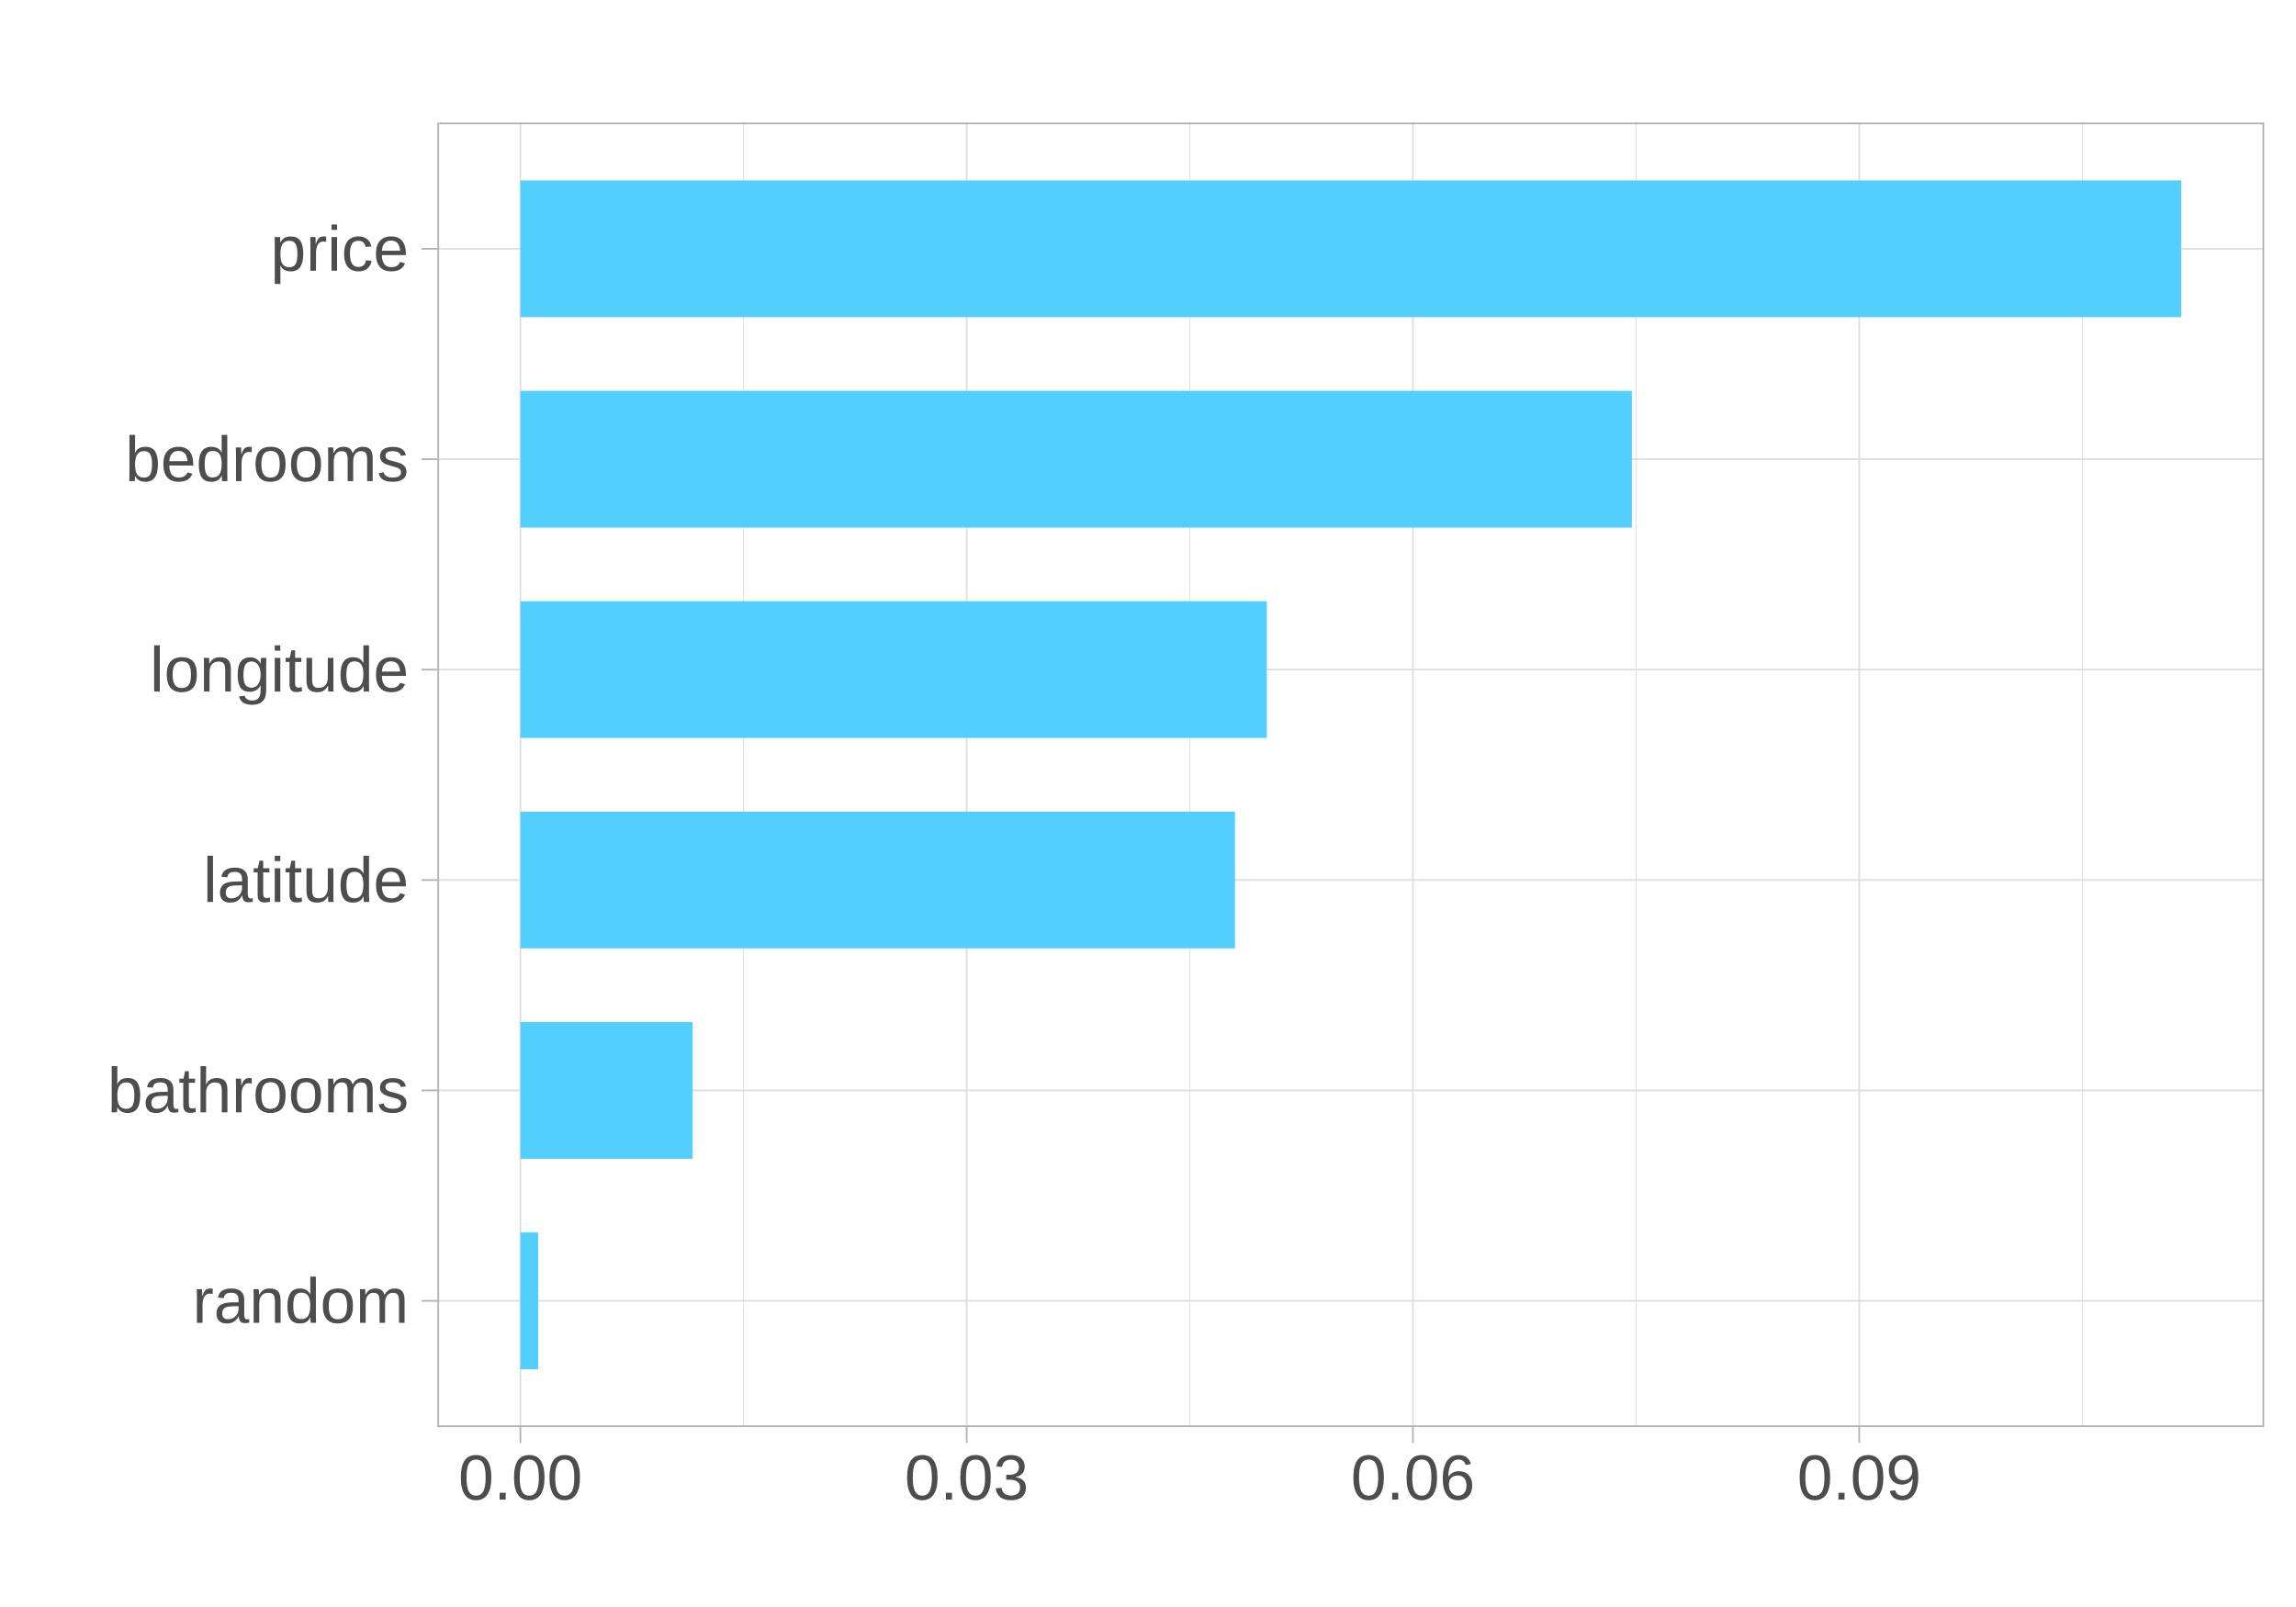
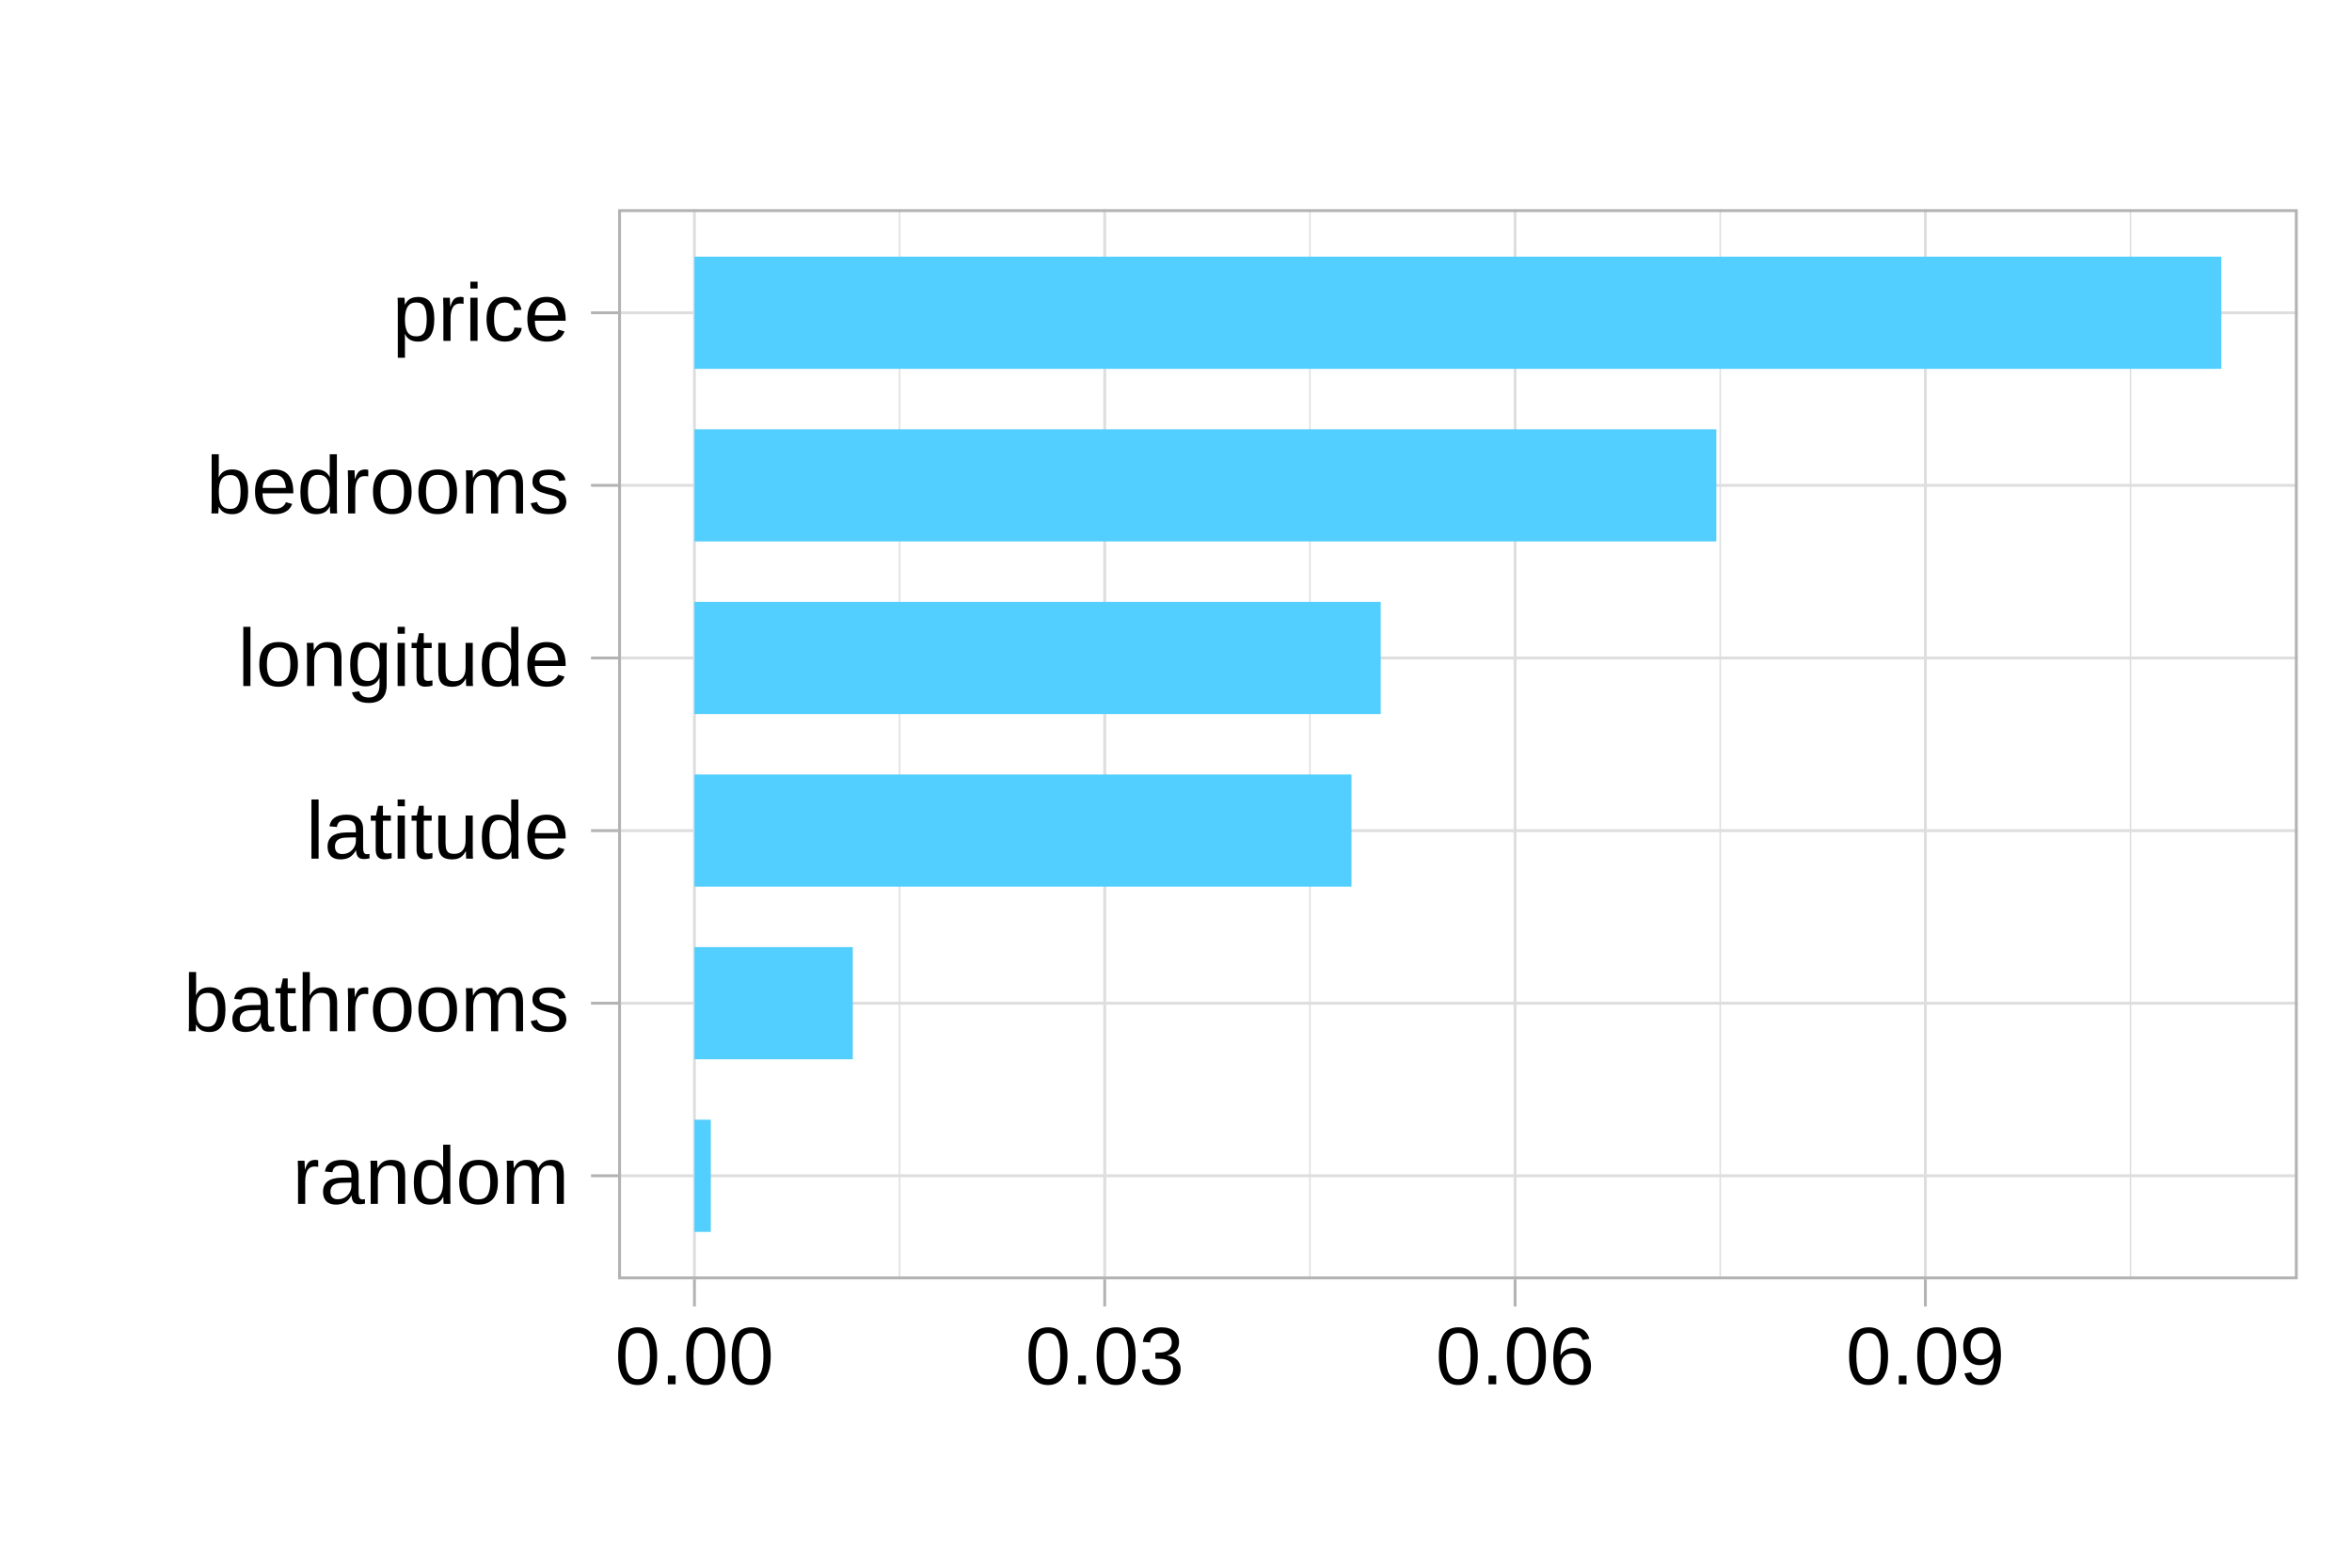
- <svg xmlns="http://www.w3.org/2000/svg" viewBox="0 0 720.00 504.00">
+ <svg xmlns="http://www.w3.org/2000/svg" viewBox="0 0 432.00 288.00">
  <defs>
    <style type="text/css">
    line, polyline, path, rect, circle {
      fill: none;
      stroke: #000000;
      stroke-linecap: round;
      stroke-linejoin: round;
      stroke-miterlimit: 10.00;
    }
  </style>
  </defs>
  <rect width="100%" height="100%" style="stroke: none; fill: #FFFFFF;" />
-   <rect x="0.00" y="0.00" width="720.00" height="504.00" style="stroke-width: 1.07; stroke: #FFFFFF; fill: #FFFFFF;" />
+   <rect x="-0.00" y="0.00" width="432.00" height="288.00" style="stroke-width: 1.07; stroke: #FFFFFF; fill: #FFFFFF;" />
  <defs>
-     <clipPath id="cpMTM3LjE0OXw3MTAuMDM3fDQ0Ny41Nzd8MzguNDMzNA==">
-       <rect x="137.15" y="38.43" width="572.89" height="409.14" />
+     <clipPath id="cpMTEzLjUyNnw0MjIuMDM3fDIzNS4wM3wzOC40MzM0">
+       <rect x="113.53" y="38.43" width="308.51" height="196.60" />
    </clipPath>
  </defs>
-   <rect x="137.15" y="38.43" width="572.89" height="409.14" style="stroke-width: 1.07; stroke: none; fill: #FFFFFF;" clip-path="url(#cpMTM3LjE0OXw3MTAuMDM3fDQ0Ny41Nzd8MzguNDMzNA==)" />
-   <polyline points="233.16,447.58 233.16,38.43 " style="stroke-width: 0.27; stroke: #DEDEDE; stroke-linecap: butt;" clip-path="url(#cpMTM3LjE0OXw3MTAuMDM3fDQ0Ny41Nzd8MzguNDMzNA==)" />
-   <polyline points="373.11,447.58 373.11,38.43 " style="stroke-width: 0.27; stroke: #DEDEDE; stroke-linecap: butt;" clip-path="url(#cpMTM3LjE0OXw3MTAuMDM3fDQ0Ny41Nzd8MzguNDMzNA==)" />
-   <polyline points="513.06,447.58 513.06,38.43 " style="stroke-width: 0.27; stroke: #DEDEDE; stroke-linecap: butt;" clip-path="url(#cpMTM3LjE0OXw3MTAuMDM3fDQ0Ny41Nzd8MzguNDMzNA==)" />
-   <polyline points="653.00,447.58 653.00,38.43 " style="stroke-width: 0.27; stroke: #DEDEDE; stroke-linecap: butt;" clip-path="url(#cpMTM3LjE0OXw3MTAuMDM3fDQ0Ny41Nzd8MzguNDMzNA==)" />
-   <polyline points="137.15,407.98 710.04,407.98 " style="stroke-width: 0.53; stroke: #DEDEDE; stroke-linecap: butt;" clip-path="url(#cpMTM3LjE0OXw3MTAuMDM3fDQ0Ny41Nzd8MzguNDMzNA==)" />
-   <polyline points="137.15,341.99 710.04,341.99 " style="stroke-width: 0.53; stroke: #DEDEDE; stroke-linecap: butt;" clip-path="url(#cpMTM3LjE0OXw3MTAuMDM3fDQ0Ny41Nzd8MzguNDMzNA==)" />
-   <polyline points="137.15,276.00 710.04,276.00 " style="stroke-width: 0.53; stroke: #DEDEDE; stroke-linecap: butt;" clip-path="url(#cpMTM3LjE0OXw3MTAuMDM3fDQ0Ny41Nzd8MzguNDMzNA==)" />
-   <polyline points="137.15,210.01 710.04,210.01 " style="stroke-width: 0.53; stroke: #DEDEDE; stroke-linecap: butt;" clip-path="url(#cpMTM3LjE0OXw3MTAuMDM3fDQ0Ny41Nzd8MzguNDMzNA==)" />
-   <polyline points="137.15,144.02 710.04,144.02 " style="stroke-width: 0.53; stroke: #DEDEDE; stroke-linecap: butt;" clip-path="url(#cpMTM3LjE0OXw3MTAuMDM3fDQ0Ny41Nzd8MzguNDMzNA==)" />
-   <polyline points="137.15,78.03 710.04,78.03 " style="stroke-width: 0.53; stroke: #DEDEDE; stroke-linecap: butt;" clip-path="url(#cpMTM3LjE0OXw3MTAuMDM3fDQ0Ny41Nzd8MzguNDMzNA==)" />
-   <polyline points="163.19,447.58 163.19,38.43 " style="stroke-width: 0.53; stroke: #DEDEDE; stroke-linecap: butt;" clip-path="url(#cpMTM3LjE0OXw3MTAuMDM3fDQ0Ny41Nzd8MzguNDMzNA==)" />
-   <polyline points="303.14,447.58 303.14,38.43 " style="stroke-width: 0.53; stroke: #DEDEDE; stroke-linecap: butt;" clip-path="url(#cpMTM3LjE0OXw3MTAuMDM3fDQ0Ny41Nzd8MzguNDMzNA==)" />
-   <polyline points="443.08,447.58 443.08,38.43 " style="stroke-width: 0.53; stroke: #DEDEDE; stroke-linecap: butt;" clip-path="url(#cpMTM3LjE0OXw3MTAuMDM3fDQ0Ny41Nzd8MzguNDMzNA==)" />
-   <polyline points="583.03,447.58 583.03,38.43 " style="stroke-width: 0.53; stroke: #DEDEDE; stroke-linecap: butt;" clip-path="url(#cpMTM3LjE0OXw3MTAuMDM3fDQ0Ny41Nzd8MzguNDMzNA==)" />
-   <rect x="163.19" y="386.54" width="5.59" height="42.89" style="stroke-width: 1.07; stroke: none; stroke-linecap: butt; fill: #53CFFF;" clip-path="url(#cpMTM3LjE0OXw3MTAuMDM3fDQ0Ny41Nzd8MzguNDMzNA==)" />
-   <rect x="163.19" y="320.54" width="54.02" height="42.89" style="stroke-width: 1.07; stroke: none; stroke-linecap: butt; fill: #53CFFF;" clip-path="url(#cpMTM3LjE0OXw3MTAuMDM3fDQ0Ny41Nzd8MzguNDMzNA==)" />
-   <rect x="163.19" y="254.55" width="224.10" height="42.89" style="stroke-width: 1.07; stroke: none; stroke-linecap: butt; fill: #53CFFF;" clip-path="url(#cpMTM3LjE0OXw3MTAuMDM3fDQ0Ny41Nzd8MzguNDMzNA==)" />
-   <rect x="163.19" y="188.56" width="234.07" height="42.89" style="stroke-width: 1.07; stroke: none; stroke-linecap: butt; fill: #53CFFF;" clip-path="url(#cpMTM3LjE0OXw3MTAuMDM3fDQ0Ny41Nzd8MzguNDMzNA==)" />
-   <rect x="163.19" y="122.57" width="348.55" height="42.89" style="stroke-width: 1.07; stroke: none; stroke-linecap: butt; fill: #53CFFF;" clip-path="url(#cpMTM3LjE0OXw3MTAuMDM3fDQ0Ny41Nzd8MzguNDMzNA==)" />
-   <rect x="163.19" y="56.58" width="520.81" height="42.89" style="stroke-width: 1.07; stroke: none; stroke-linecap: butt; fill: #53CFFF;" clip-path="url(#cpMTM3LjE0OXw3MTAuMDM3fDQ0Ny41Nzd8MzguNDMzNA==)" />
-   <rect x="137.15" y="38.43" width="572.89" height="409.14" style="stroke-width: 1.07; stroke: #B3B3B3;" clip-path="url(#cpMTM3LjE0OXw3MTAuMDM3fDQ0Ny41Nzd8MzguNDMzNA==)" />
+   <rect x="113.53" y="38.43" width="308.51" height="196.60" style="stroke-width: 1.07; stroke: none; fill: #FFFFFF;" clip-path="url(#cpMTEzLjUyNnw0MjIuMDM3fDIzNS4wM3wzOC40MzM0)" />
+   <polyline points="165.23,235.03 165.23,38.43 " style="stroke-width: 0.27; stroke: #DEDEDE; stroke-linecap: butt;" clip-path="url(#cpMTEzLjUyNnw0MjIuMDM3fDIzNS4wM3wzOC40MzM0)" />
+   <polyline points="240.60,235.03 240.60,38.43 " style="stroke-width: 0.27; stroke: #DEDEDE; stroke-linecap: butt;" clip-path="url(#cpMTEzLjUyNnw0MjIuMDM3fDIzNS4wM3wzOC40MzM0)" />
+   <polyline points="315.96,235.03 315.96,38.43 " style="stroke-width: 0.27; stroke: #DEDEDE; stroke-linecap: butt;" clip-path="url(#cpMTEzLjUyNnw0MjIuMDM3fDIzNS4wM3wzOC40MzM0)" />
+   <polyline points="391.32,235.03 391.32,38.43 " style="stroke-width: 0.27; stroke: #DEDEDE; stroke-linecap: butt;" clip-path="url(#cpMTEzLjUyNnw0MjIuMDM3fDIzNS4wM3wzOC40MzM0)" />
+   <polyline points="113.53,216.00 422.04,216.00 " style="stroke-width: 0.53; stroke: #DEDEDE; stroke-linecap: butt;" clip-path="url(#cpMTEzLjUyNnw0MjIuMDM3fDIzNS4wM3wzOC40MzM0)" />
+   <polyline points="113.53,184.30 422.04,184.30 " style="stroke-width: 0.53; stroke: #DEDEDE; stroke-linecap: butt;" clip-path="url(#cpMTEzLjUyNnw0MjIuMDM3fDIzNS4wM3wzOC40MzM0)" />
+   <polyline points="113.53,152.59 422.04,152.59 " style="stroke-width: 0.53; stroke: #DEDEDE; stroke-linecap: butt;" clip-path="url(#cpMTEzLjUyNnw0MjIuMDM3fDIzNS4wM3wzOC40MzM0)" />
+   <polyline points="113.53,120.88 422.04,120.88 " style="stroke-width: 0.53; stroke: #DEDEDE; stroke-linecap: butt;" clip-path="url(#cpMTEzLjUyNnw0MjIuMDM3fDIzNS4wM3wzOC40MzM0)" />
+   <polyline points="113.53,89.17 422.04,89.17 " style="stroke-width: 0.53; stroke: #DEDEDE; stroke-linecap: butt;" clip-path="url(#cpMTEzLjUyNnw0MjIuMDM3fDIzNS4wM3wzOC40MzM0)" />
+   <polyline points="113.53,57.46 422.04,57.46 " style="stroke-width: 0.53; stroke: #DEDEDE; stroke-linecap: butt;" clip-path="url(#cpMTEzLjUyNnw0MjIuMDM3fDIzNS4wM3wzOC40MzM0)" />
+   <polyline points="127.55,235.03 127.55,38.43 " style="stroke-width: 0.53; stroke: #DEDEDE; stroke-linecap: butt;" clip-path="url(#cpMTEzLjUyNnw0MjIuMDM3fDIzNS4wM3wzOC40MzM0)" />
+   <polyline points="202.91,235.03 202.91,38.43 " style="stroke-width: 0.53; stroke: #DEDEDE; stroke-linecap: butt;" clip-path="url(#cpMTEzLjUyNnw0MjIuMDM3fDIzNS4wM3wzOC40MzM0)" />
+   <polyline points="278.28,235.03 278.28,38.43 " style="stroke-width: 0.53; stroke: #DEDEDE; stroke-linecap: butt;" clip-path="url(#cpMTEzLjUyNnw0MjIuMDM3fDIzNS4wM3wzOC40MzM0)" />
+   <polyline points="353.64,235.03 353.64,38.43 " style="stroke-width: 0.53; stroke: #DEDEDE; stroke-linecap: butt;" clip-path="url(#cpMTEzLjUyNnw0MjIuMDM3fDIzNS4wM3wzOC40MzM0)" />
+   <rect x="127.55" y="205.70" width="3.01" height="20.61" style="stroke-width: 1.07; stroke: none; stroke-linecap: butt; fill: #53CFFF;" clip-path="url(#cpMTEzLjUyNnw0MjIuMDM3fDIzNS4wM3wzOC40MzM0)" />
+   <rect x="127.55" y="173.99" width="29.09" height="20.61" style="stroke-width: 1.07; stroke: none; stroke-linecap: butt; fill: #53CFFF;" clip-path="url(#cpMTEzLjUyNnw0MjIuMDM3fDIzNS4wM3wzOC40MzM0)" />
+   <rect x="127.55" y="142.28" width="120.68" height="20.61" style="stroke-width: 1.07; stroke: none; stroke-linecap: butt; fill: #53CFFF;" clip-path="url(#cpMTEzLjUyNnw0MjIuMDM3fDIzNS4wM3wzOC40MzM0)" />
+   <rect x="127.55" y="110.57" width="126.05" height="20.61" style="stroke-width: 1.07; stroke: none; stroke-linecap: butt; fill: #53CFFF;" clip-path="url(#cpMTEzLjUyNnw0MjIuMDM3fDIzNS4wM3wzOC40MzM0)" />
+   <rect x="127.55" y="78.86" width="187.70" height="20.61" style="stroke-width: 1.07; stroke: none; stroke-linecap: butt; fill: #53CFFF;" clip-path="url(#cpMTEzLjUyNnw0MjIuMDM3fDIzNS4wM3wzOC40MzM0)" />
+   <rect x="127.55" y="47.15" width="280.46" height="20.61" style="stroke-width: 1.07; stroke: none; stroke-linecap: butt; fill: #53CFFF;" clip-path="url(#cpMTEzLjUyNnw0MjIuMDM3fDIzNS4wM3wzOC40MzM0)" />
+   <rect x="113.53" y="38.43" width="308.51" height="196.60" style="stroke-width: 1.07; stroke: #B3B3B3;" clip-path="url(#cpMTEzLjUyNnw0MjIuMDM3fDIzNS4wM3wzOC40MzM0)" />
  <defs>
-     <clipPath id="cpMHw3MjB8NTA0fDA=">
-       <rect x="0.00" y="0.00" width="720.00" height="504.00" />
+     <clipPath id="cpMHw0MzJ8Mjg4fDA=">
+       <rect x="0.00" y="0.00" width="432.00" height="288.00" />
    </clipPath>
  </defs>
-   <g clip-path="url(#cpMHw3MjB8NTA0fDA=)">
-     <text x="60.37" y="414.87" style="font-size: 20.00px; fill: #4D4D4D; font-family: Liberation Sans;" textLength="67.81px" lengthAdjust="spacingAndGlyphs">random</text>
+   <g clip-path="url(#cpMHw0MzJ8Mjg4fDA=)">
+     <text x="53.70" y="221.16" style="font-size: 15.00px; font-family: Liberation Sans;" textLength="50.86px" lengthAdjust="spacingAndGlyphs">random</text>
  </g>
-   <g clip-path="url(#cpMHw3MjB8NTA0fDA=)">
-     <text x="33.69" y="348.87" style="font-size: 20.00px; fill: #4D4D4D; font-family: Liberation Sans;" textLength="94.49px" lengthAdjust="spacingAndGlyphs">bathrooms</text>
+   <g clip-path="url(#cpMHw0MzJ8Mjg4fDA=)">
+     <text x="33.69" y="189.45" style="font-size: 15.00px; font-family: Liberation Sans;" textLength="70.87px" lengthAdjust="spacingAndGlyphs">bathrooms</text>
  </g>
-   <g clip-path="url(#cpMHw3MjB8NTA0fDA=)">
-     <text x="63.69" y="282.88" style="font-size: 20.00px; fill: #4D4D4D; font-family: Liberation Sans;" textLength="64.49px" lengthAdjust="spacingAndGlyphs">latitude</text>
+   <g clip-path="url(#cpMHw0MzJ8Mjg4fDA=)">
+     <text x="56.19" y="157.74" style="font-size: 15.00px; font-family: Liberation Sans;" textLength="48.37px" lengthAdjust="spacingAndGlyphs">latitude</text>
  </g>
-   <g clip-path="url(#cpMHw3MjB8NTA0fDA=)">
-     <text x="47.00" y="216.89" style="font-size: 20.00px; fill: #4D4D4D; font-family: Liberation Sans;" textLength="81.18px" lengthAdjust="spacingAndGlyphs">longitude</text>
+   <g clip-path="url(#cpMHw0MzJ8Mjg4fDA=)">
+     <text x="43.67" y="126.03" style="font-size: 15.00px; font-family: Liberation Sans;" textLength="60.89px" lengthAdjust="spacingAndGlyphs">longitude</text>
  </g>
-   <g clip-path="url(#cpMHw3MjB8NTA0fDA=)">
-     <text x="39.25" y="150.90" style="font-size: 20.00px; fill: #4D4D4D; font-family: Liberation Sans;" textLength="88.94px" lengthAdjust="spacingAndGlyphs">bedrooms</text>
+   <g clip-path="url(#cpMHw0MzJ8Mjg4fDA=)">
+     <text x="37.86" y="94.32" style="font-size: 15.00px; font-family: Liberation Sans;" textLength="66.70px" lengthAdjust="spacingAndGlyphs">bedrooms</text>
  </g>
-   <g clip-path="url(#cpMHw3MjB8NTA0fDA=)">
-     <text x="84.83" y="84.91" style="font-size: 20.00px; fill: #4D4D4D; font-family: Liberation Sans;" textLength="43.35px" lengthAdjust="spacingAndGlyphs">price</text>
+   <g clip-path="url(#cpMHw0MzJ8Mjg4fDA=)">
+     <text x="72.05" y="62.62" style="font-size: 15.00px; font-family: Liberation Sans;" textLength="32.51px" lengthAdjust="spacingAndGlyphs">price</text>
  </g>
-   <polyline points="132.17,407.98 137.15,407.98 " style="stroke-width: 0.53; stroke: #B3B3B3; stroke-linecap: butt;" clip-path="url(#cpMHw3MjB8NTA0fDA=)" />
-   <polyline points="132.17,341.99 137.15,341.99 " style="stroke-width: 0.53; stroke: #B3B3B3; stroke-linecap: butt;" clip-path="url(#cpMHw3MjB8NTA0fDA=)" />
-   <polyline points="132.17,276.00 137.15,276.00 " style="stroke-width: 0.53; stroke: #B3B3B3; stroke-linecap: butt;" clip-path="url(#cpMHw3MjB8NTA0fDA=)" />
-   <polyline points="132.17,210.01 137.15,210.01 " style="stroke-width: 0.53; stroke: #B3B3B3; stroke-linecap: butt;" clip-path="url(#cpMHw3MjB8NTA0fDA=)" />
-   <polyline points="132.17,144.02 137.15,144.02 " style="stroke-width: 0.53; stroke: #B3B3B3; stroke-linecap: butt;" clip-path="url(#cpMHw3MjB8NTA0fDA=)" />
-   <polyline points="132.17,78.03 137.15,78.03 " style="stroke-width: 0.53; stroke: #B3B3B3; stroke-linecap: butt;" clip-path="url(#cpMHw3MjB8NTA0fDA=)" />
-   <polyline points="163.19,452.56 163.19,447.58 " style="stroke-width: 0.53; stroke: #B3B3B3; stroke-linecap: butt;" clip-path="url(#cpMHw3MjB8NTA0fDA=)" />
-   <polyline points="303.14,452.56 303.14,447.58 " style="stroke-width: 0.53; stroke: #B3B3B3; stroke-linecap: butt;" clip-path="url(#cpMHw3MjB8NTA0fDA=)" />
-   <polyline points="443.08,452.56 443.08,447.58 " style="stroke-width: 0.53; stroke: #B3B3B3; stroke-linecap: butt;" clip-path="url(#cpMHw3MjB8NTA0fDA=)" />
-   <polyline points="583.03,452.56 583.03,447.58 " style="stroke-width: 0.53; stroke: #B3B3B3; stroke-linecap: butt;" clip-path="url(#cpMHw3MjB8NTA0fDA=)" />
-   <g clip-path="url(#cpMHw3MjB8NTA0fDA=)">
-     <text x="143.73" y="470.31" style="font-size: 20.00px; fill: #4D4D4D; font-family: Liberation Sans;" textLength="38.93px" lengthAdjust="spacingAndGlyphs">0.00</text>
+   <polyline points="108.55,216.00 113.53,216.00 " style="stroke-width: 0.53; stroke: #B3B3B3; stroke-linecap: butt;" clip-path="url(#cpMHw0MzJ8Mjg4fDA=)" />
+   <polyline points="108.55,184.30 113.53,184.30 " style="stroke-width: 0.53; stroke: #B3B3B3; stroke-linecap: butt;" clip-path="url(#cpMHw0MzJ8Mjg4fDA=)" />
+   <polyline points="108.55,152.59 113.53,152.59 " style="stroke-width: 0.53; stroke: #B3B3B3; stroke-linecap: butt;" clip-path="url(#cpMHw0MzJ8Mjg4fDA=)" />
+   <polyline points="108.55,120.88 113.53,120.88 " style="stroke-width: 0.53; stroke: #B3B3B3; stroke-linecap: butt;" clip-path="url(#cpMHw0MzJ8Mjg4fDA=)" />
+   <polyline points="108.55,89.17 113.53,89.17 " style="stroke-width: 0.53; stroke: #B3B3B3; stroke-linecap: butt;" clip-path="url(#cpMHw0MzJ8Mjg4fDA=)" />
+   <polyline points="108.55,57.46 113.53,57.46 " style="stroke-width: 0.53; stroke: #B3B3B3; stroke-linecap: butt;" clip-path="url(#cpMHw0MzJ8Mjg4fDA=)" />
+   <polyline points="127.55,240.01 127.55,235.03 " style="stroke-width: 0.53; stroke: #B3B3B3; stroke-linecap: butt;" clip-path="url(#cpMHw0MzJ8Mjg4fDA=)" />
+   <polyline points="202.91,240.01 202.91,235.03 " style="stroke-width: 0.53; stroke: #B3B3B3; stroke-linecap: butt;" clip-path="url(#cpMHw0MzJ8Mjg4fDA=)" />
+   <polyline points="278.28,240.01 278.28,235.03 " style="stroke-width: 0.53; stroke: #B3B3B3; stroke-linecap: butt;" clip-path="url(#cpMHw0MzJ8Mjg4fDA=)" />
+   <polyline points="353.64,240.01 353.64,235.03 " style="stroke-width: 0.53; stroke: #B3B3B3; stroke-linecap: butt;" clip-path="url(#cpMHw0MzJ8Mjg4fDA=)" />
+   <g clip-path="url(#cpMHw0MzJ8Mjg4fDA=)">
+     <text x="112.95" y="254.31" style="font-size: 15.00px; font-family: Liberation Sans;" textLength="29.19px" lengthAdjust="spacingAndGlyphs">0.00</text>
  </g>
-   <g clip-path="url(#cpMHw3MjB8NTA0fDA=)">
-     <text x="283.67" y="470.31" style="font-size: 20.00px; fill: #4D4D4D; font-family: Liberation Sans;" textLength="38.93px" lengthAdjust="spacingAndGlyphs">0.03</text>
+   <g clip-path="url(#cpMHw0MzJ8Mjg4fDA=)">
+     <text x="188.32" y="254.31" style="font-size: 15.00px; font-family: Liberation Sans;" textLength="29.19px" lengthAdjust="spacingAndGlyphs">0.03</text>
  </g>
-   <g clip-path="url(#cpMHw3MjB8NTA0fDA=)">
-     <text x="423.62" y="470.31" style="font-size: 20.00px; fill: #4D4D4D; font-family: Liberation Sans;" textLength="38.93px" lengthAdjust="spacingAndGlyphs">0.06</text>
+   <g clip-path="url(#cpMHw0MzJ8Mjg4fDA=)">
+     <text x="263.68" y="254.31" style="font-size: 15.00px; font-family: Liberation Sans;" textLength="29.19px" lengthAdjust="spacingAndGlyphs">0.06</text>
  </g>
-   <g clip-path="url(#cpMHw3MjB8NTA0fDA=)">
-     <text x="563.57" y="470.31" style="font-size: 20.00px; fill: #4D4D4D; font-family: Liberation Sans;" textLength="38.93px" lengthAdjust="spacingAndGlyphs">0.09</text>
+   <g clip-path="url(#cpMHw0MzJ8Mjg4fDA=)">
+     <text x="339.04" y="254.31" style="font-size: 15.00px; font-family: Liberation Sans;" textLength="29.19px" lengthAdjust="spacingAndGlyphs">0.09</text>
  </g>
</svg>
